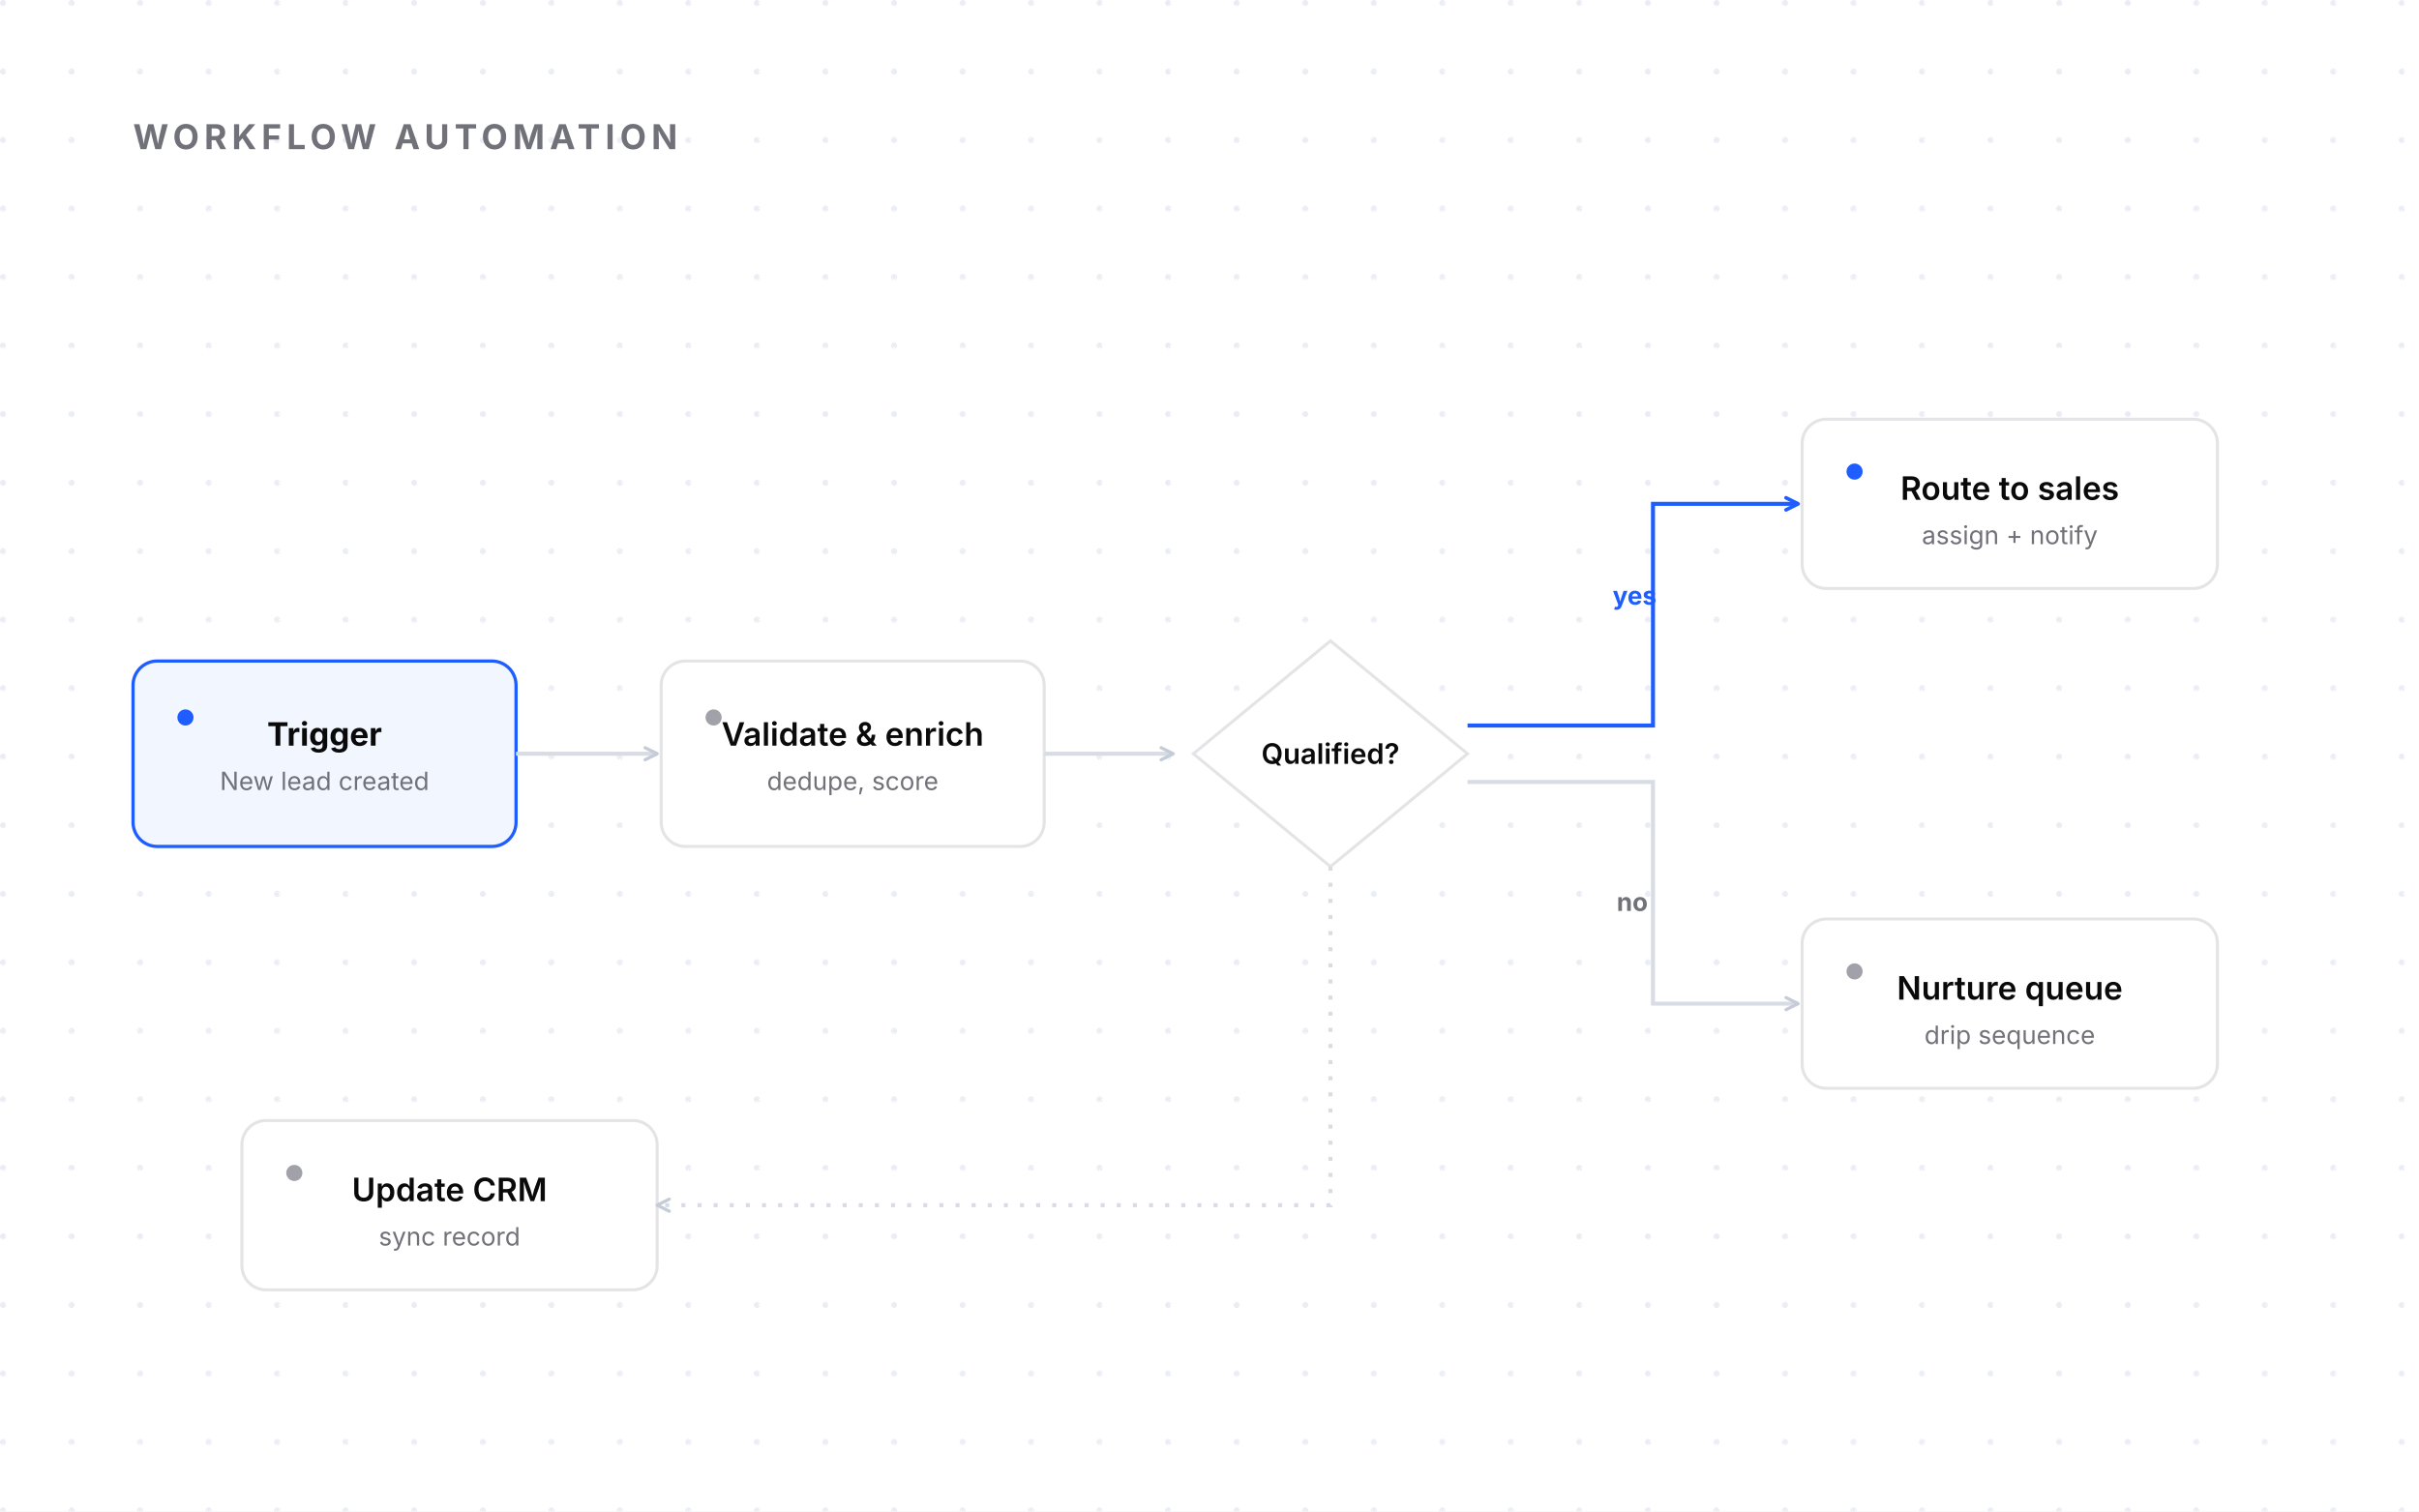
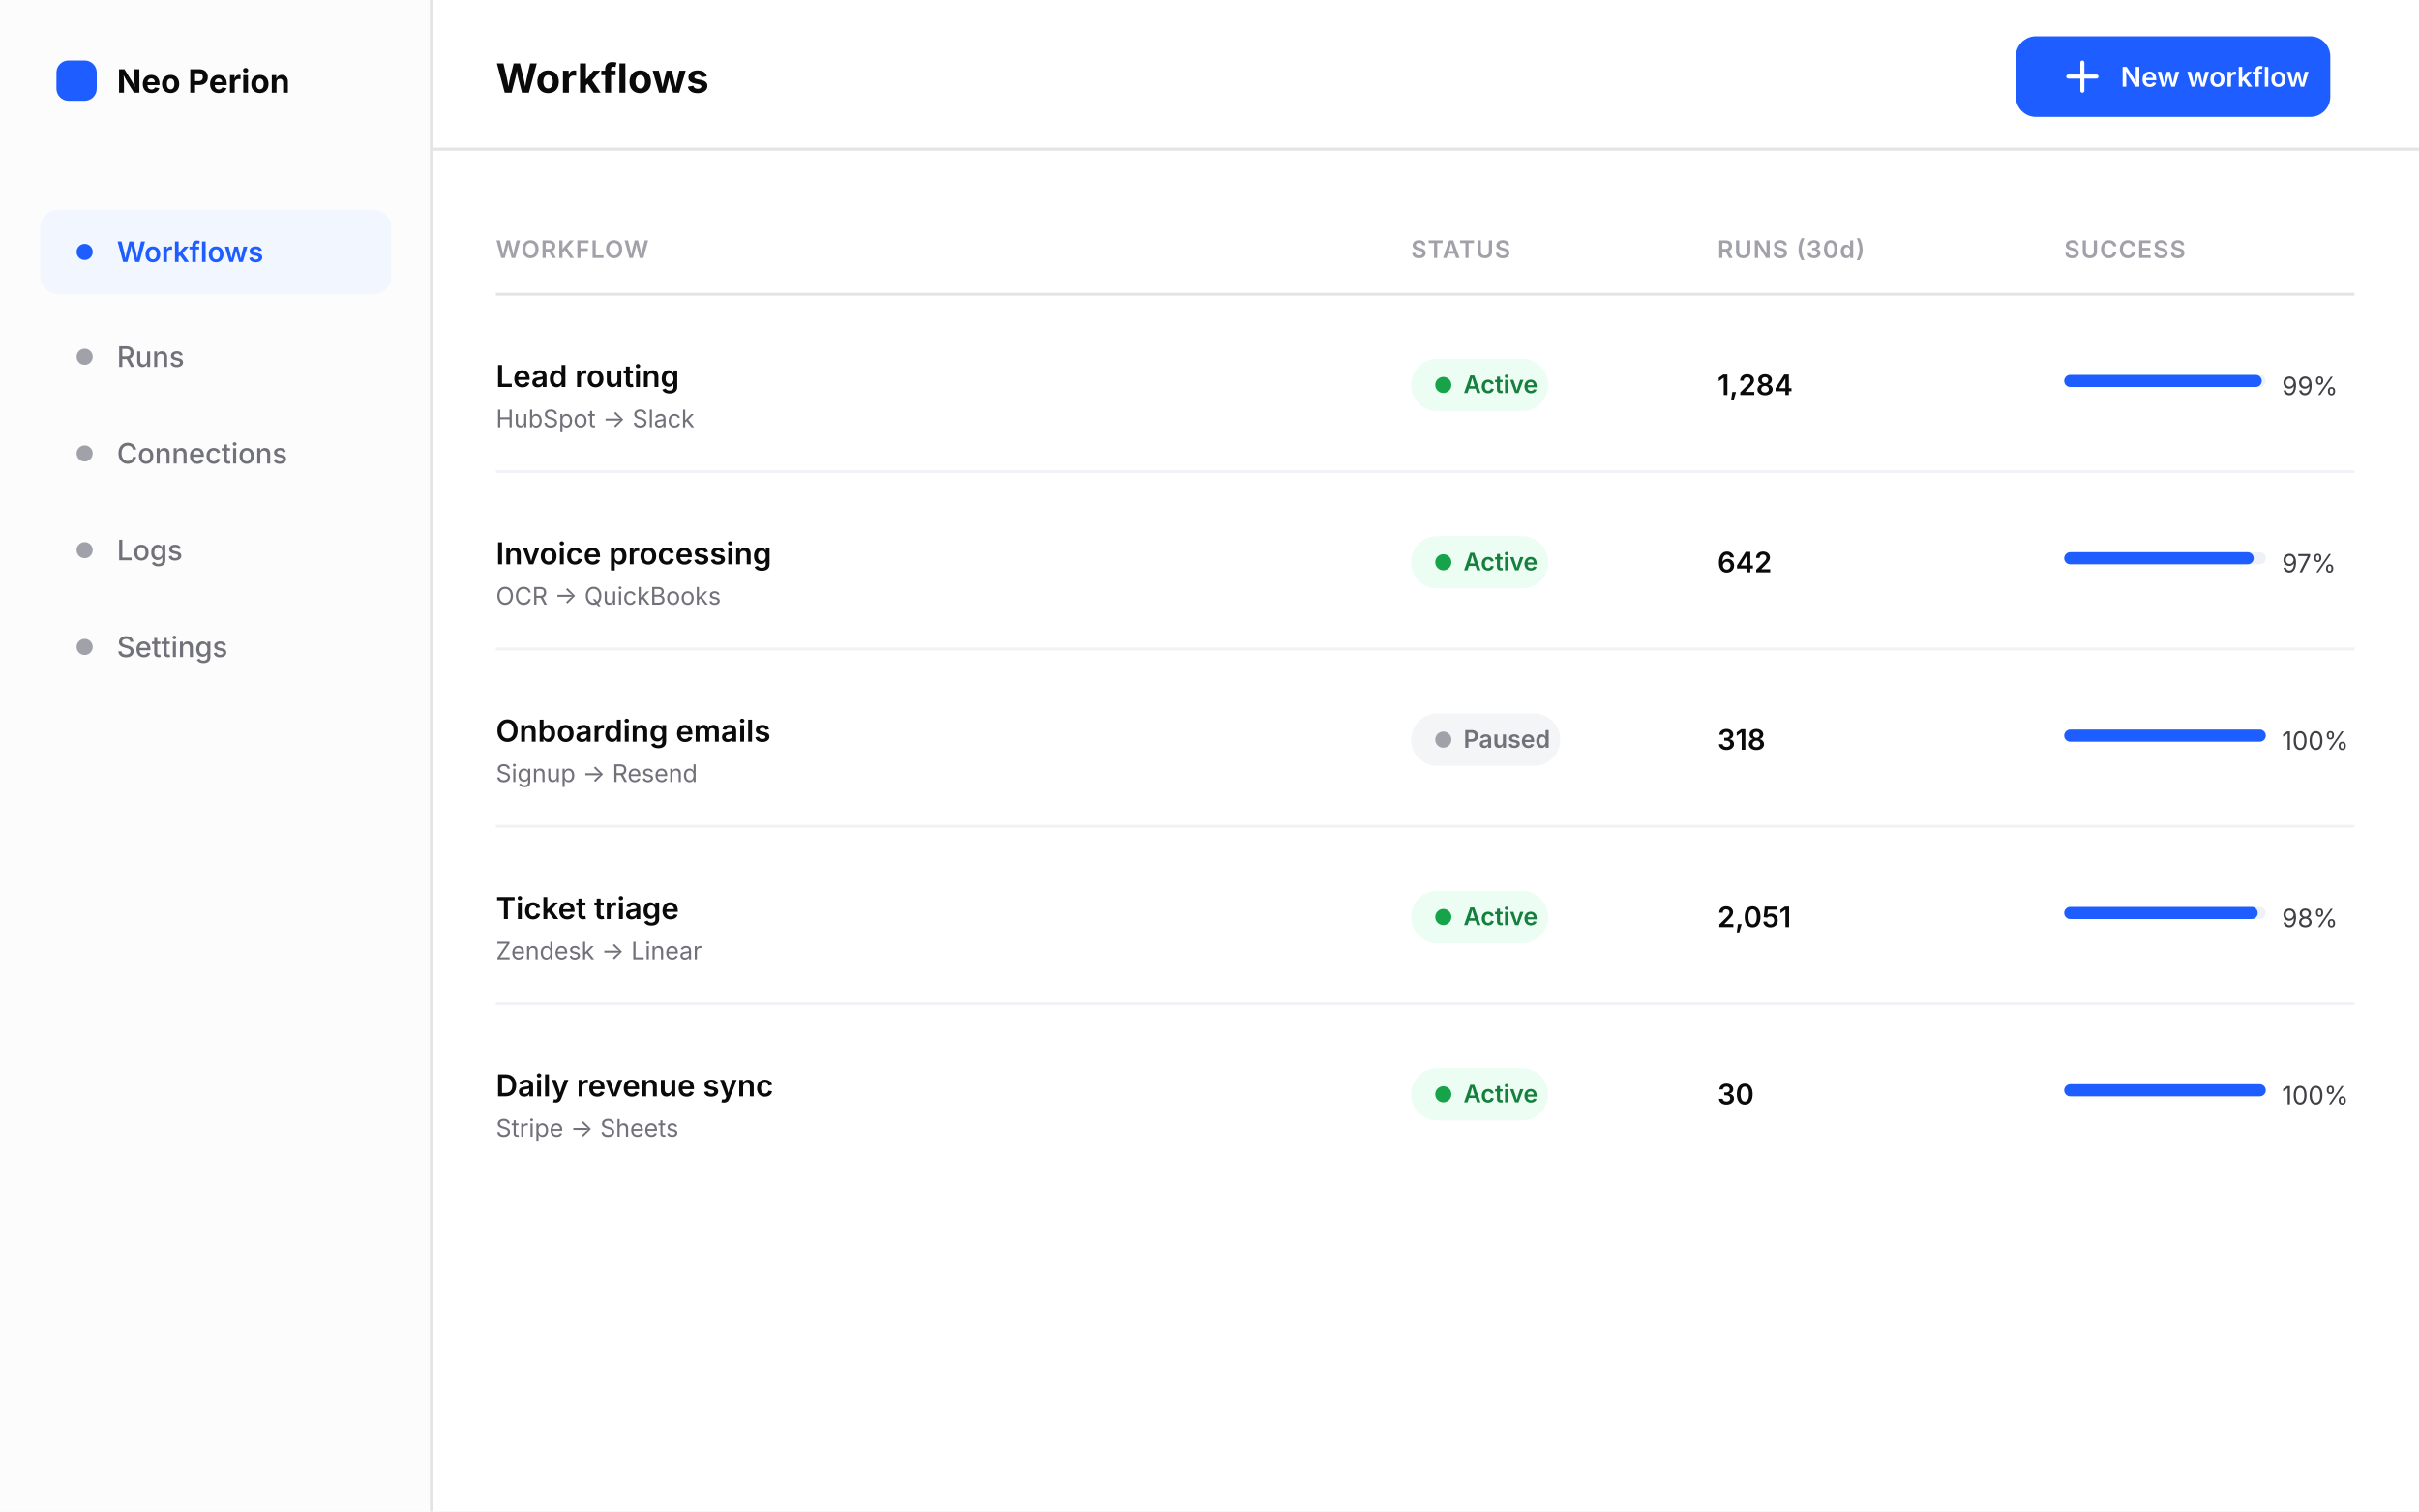
<svg xmlns="http://www.w3.org/2000/svg" width="1200" height="750" viewBox="0 0 1200 750" font-family="Inter, system-ui, sans-serif">
-   <defs>
-     <pattern id="dots-au" width="34" height="34" patternUnits="userSpaceOnUse">
-       <circle cx="1.5" cy="1.5" r="1.5" fill="#E9EDF3" />
-     </pattern>
-     <marker id="ah-au" markerWidth="12" markerHeight="12" refX="8" refY="5" orient="auto" markerUnits="userSpaceOnUse">
-       <path d="M2,2 L8,5 L2,8" fill="none" stroke="#C5CCD8" stroke-width="1.6" stroke-linecap="round" stroke-linejoin="round" />
-     </marker>
-     <marker id="ah-au-b" markerWidth="12" markerHeight="12" refX="8" refY="5" orient="auto" markerUnits="userSpaceOnUse">
-       <path d="M2,2 L8,5 L2,8" fill="none" stroke="#1E5DFF" stroke-width="1.8" stroke-linecap="round" stroke-linejoin="round" />
-     </marker>
-   </defs>
  <rect width="1200" height="750" fill="#FFFFFF" />
-   <rect width="1200" height="750" fill="url(#dots-au)" />
-   <text x="66" y="74" fill="#71717A" font-size="17" font-weight="700" letter-spacing="2.5">WORKFLOW AUTOMATION</text>
+   <rect x="0" y="0" width="214" height="750" fill="#FCFCFD" />
+   <line x1="214" y1="0" x2="214" y2="750" stroke="#E4E4E7" stroke-width="1.5" />
+   <rect x="28" y="30" width="20" height="20" rx="6" fill="#1E5DFF" />
+   <text x="58" y="46" fill="#0A0A0B" font-size="16" font-weight="700">Neo Perion</text>
+   <rect x="20" y="104" width="174" height="42" rx="9" fill="#F2F6FF" />
+   <circle cx="42" cy="125" r="4" fill="#1E5DFF" />
+   <text x="58" y="130" fill="#1E5DFF" font-size="14" font-weight="600">Workflows</text>
+   <circle cx="42" cy="177" r="4" fill="#A1A1AA" />
+   <text x="58" y="182" fill="#71717A" font-size="14" font-weight="500">Runs</text>
+   <circle cx="42" cy="225" r="4" fill="#A1A1AA" />
+   <text x="58" y="230" fill="#71717A" font-size="14" font-weight="500">Connections</text>
+   <circle cx="42" cy="273" r="4" fill="#A1A1AA" />
+   <text x="58" y="278" fill="#71717A" font-size="14" font-weight="500">Logs</text>
+   <circle cx="42" cy="321" r="4" fill="#A1A1AA" />
+   <text x="58" y="326" fill="#71717A" font-size="14" font-weight="500">Settings</text>
+   <line x1="214" y1="74" x2="1200" y2="74" stroke="#E4E4E7" stroke-width="1.5" />
+   <text x="246" y="46" fill="#0A0A0B" font-size="20" font-weight="700">Workflows</text>
+   <rect x="1000" y="18" width="156" height="40" rx="10" fill="#1E5DFF" />
+   <path d="M1026,38 H1040 M1033,31 V45" stroke="#FFFFFF" stroke-width="2" stroke-linecap="round" />
+   <text x="1052" y="43" fill="#FFFFFF" font-size="13.5" font-weight="600">New workflow</text>
+   <text x="246" y="128" fill="#A1A1AA" font-size="12" font-weight="600" letter-spacing="0.5">WORKFLOW</text>
+   <text x="700" y="128" fill="#A1A1AA" font-size="12" font-weight="600" letter-spacing="0.5">STATUS</text>
+   <text x="852" y="128" fill="#A1A1AA" font-size="12" font-weight="600" letter-spacing="0.5">RUNS (30d)</text>
+   <text x="1024" y="128" fill="#A1A1AA" font-size="12" font-weight="600" letter-spacing="0.5">SUCCESS</text>
+   <line x1="246" y1="146" x2="1168" y2="146" stroke="#E4E4E7" stroke-width="1.4" />
  <g>
-     <rect x="66" y="328" width="190" height="92" rx="12" fill="#F2F6FF" stroke="#1E5DFF" stroke-width="1.6" />
-     <circle cx="92" cy="356" r="4" fill="#1E5DFF" />
-     <text x="161" y="370" text-anchor="middle" fill="#0A0A0B" font-size="16" font-weight="700">Trigger</text>
-     <text x="161" y="392" text-anchor="middle" fill="#71717A" font-size="12.5">New lead created</text>
-   </g>
-   <line x1="256" y1="374" x2="326" y2="374" stroke="#D7DCE5" stroke-width="2" marker-end="url(#ah-au)" />
-   <g>
-     <rect x="328" y="328" width="190" height="92" rx="12" fill="#FFFFFF" stroke="#E4E4E7" stroke-width="1.5" />
-     <circle cx="354" cy="356" r="4" fill="#A1A1AA" />
-     <text x="423" y="370" text-anchor="middle" fill="#0A0A0B" font-size="16" font-weight="600">Validate &amp; enrich</text>
-     <text x="423" y="392" text-anchor="middle" fill="#71717A" font-size="12.5">dedupe, score</text>
-   </g>
-   <line x1="518" y1="374" x2="582" y2="374" stroke="#D7DCE5" stroke-width="2" marker-end="url(#ah-au)" />
-   <g>
-     <path d="M660,318 L728,374 L660,430 L592,374 Z" fill="#FFFFFF" stroke="#E4E4E7" stroke-width="1.5" />
-     <text x="660" y="379" text-anchor="middle" fill="#0A0A0B" font-size="14" font-weight="600">Qualified?</text>
-   </g>
-   <path d="M728,360 H820 V250 H892" fill="none" stroke="#1E5DFF" stroke-width="2" marker-end="url(#ah-au-b)" />
-   <text x="800" y="300" fill="#1E5DFF" font-size="12.5" font-weight="700">yes</text>
-   <g>
-     <rect x="894" y="208" width="206" height="84" rx="12" fill="#FFFFFF" stroke="#E4E4E7" stroke-width="1.5" />
-     <circle cx="920" cy="234" r="4" fill="#1E5DFF" />
-     <text x="997" y="248" text-anchor="middle" fill="#0A0A0B" font-size="16" font-weight="600">Route to sales</text>
-     <text x="997" y="270" text-anchor="middle" fill="#71717A" font-size="12.5">assign + notify</text>
-   </g>
-   <path d="M728,388 H820 V498 H892" fill="none" stroke="#D7DCE5" stroke-width="2" marker-end="url(#ah-au)" />
-   <text x="802" y="452" fill="#71717A" font-size="12.5" font-weight="700">no</text>
-   <g>
-     <rect x="894" y="456" width="206" height="84" rx="12" fill="#FFFFFF" stroke="#E4E4E7" stroke-width="1.5" />
-     <circle cx="920" cy="482" r="4" fill="#A1A1AA" />
-     <text x="997" y="496" text-anchor="middle" fill="#0A0A0B" font-size="16" font-weight="600">Nurture queue</text>
-     <text x="997" y="518" text-anchor="middle" fill="#71717A" font-size="12.5">drip sequence</text>
+     <text x="246" y="192" fill="#0A0A0B" font-size="15" font-weight="600">Lead routing</text>
+     <text x="246" y="212" fill="#71717A" font-size="12">HubSpot → Slack</text>
+     <rect x="700" y="178" width="68" height="26" rx="13" fill="#ECFDF3" />
+     <circle cx="716" cy="191" r="4" fill="#16A34A" />
+     <text x="726" y="195" fill="#15803D" font-size="12" font-weight="600">Active</text>
+     <text x="852" y="196" fill="#0A0A0B" font-size="14" font-weight="600">1,284</text>
+     <rect x="1024" y="186" width="100" height="6" rx="3" fill="#EEF1F6" />
+     <rect x="1024" y="186" width="98" height="6" rx="3" fill="#1E5DFF" />
+     <text x="1132" y="196" fill="#3F3F46" font-size="12.5">99%</text>
+     <line x1="246" y1="234" x2="1168" y2="234" stroke="#F0F2F6" stroke-width="1.4" />
  </g>
  <g>
-     <rect x="120" y="556" width="206" height="84" rx="12" fill="#FFFFFF" stroke="#E4E4E7" stroke-width="1.5" />
-     <circle cx="146" cy="582" r="4" fill="#A1A1AA" />
-     <text x="223" y="596" text-anchor="middle" fill="#0A0A0B" font-size="16" font-weight="600">Update CRM</text>
-     <text x="223" y="618" text-anchor="middle" fill="#71717A" font-size="12.5">sync record</text>
+     <text x="246" y="280" fill="#0A0A0B" font-size="15" font-weight="600">Invoice processing</text>
+     <text x="246" y="300" fill="#71717A" font-size="12">OCR → QuickBooks</text>
+     <rect x="700" y="266" width="68" height="26" rx="13" fill="#ECFDF3" />
+     <circle cx="716" cy="279" r="4" fill="#16A34A" />
+     <text x="726" y="283" fill="#15803D" font-size="12" font-weight="600">Active</text>
+     <text x="852" y="284" fill="#0A0A0B" font-size="14" font-weight="600">642</text>
+     <rect x="1024" y="274" width="100" height="6" rx="3" fill="#EEF1F6" />
+     <rect x="1024" y="274" width="94" height="6" rx="3" fill="#1E5DFF" />
+     <text x="1132" y="284" fill="#3F3F46" font-size="12.5">97%</text>
+     <line x1="246" y1="322" x2="1168" y2="322" stroke="#F0F2F6" stroke-width="1.4" />
  </g>
-   <path d="M660,430 V598 H326" fill="none" stroke="#D7DCE5" stroke-width="2" stroke-dasharray="2 6" marker-end="url(#ah-au)" />
+   <g>
+     <text x="246" y="368" fill="#0A0A0B" font-size="15" font-weight="600">Onboarding emails</text>
+     <text x="246" y="388" fill="#71717A" font-size="12">Signup → Resend</text>
+     <rect x="700" y="354" width="74" height="26" rx="13" fill="#F4F5F7" />
+     <circle cx="716" cy="367" r="4" fill="#A1A1AA" />
+     <text x="726" y="371" fill="#71717A" font-size="12" font-weight="600">Paused</text>
+     <text x="852" y="372" fill="#0A0A0B" font-size="14" font-weight="600">318</text>
+     <rect x="1024" y="362" width="100" height="6" rx="3" fill="#EEF1F6" />
+     <rect x="1024" y="362" width="100" height="6" rx="3" fill="#1E5DFF" />
+     <text x="1132" y="372" fill="#3F3F46" font-size="12.5">100%</text>
+     <line x1="246" y1="410" x2="1168" y2="410" stroke="#F0F2F6" stroke-width="1.4" />
+   </g>
+   <g>
+     <text x="246" y="456" fill="#0A0A0B" font-size="15" font-weight="600">Ticket triage</text>
+     <text x="246" y="476" fill="#71717A" font-size="12">Zendesk → Linear</text>
+     <rect x="700" y="442" width="68" height="26" rx="13" fill="#ECFDF3" />
+     <circle cx="716" cy="455" r="4" fill="#16A34A" />
+     <text x="726" y="459" fill="#15803D" font-size="12" font-weight="600">Active</text>
+     <text x="852" y="460" fill="#0A0A0B" font-size="14" font-weight="600">2,051</text>
+     <rect x="1024" y="450" width="100" height="6" rx="3" fill="#EEF1F6" />
+     <rect x="1024" y="450" width="96" height="6" rx="3" fill="#1E5DFF" />
+     <text x="1132" y="460" fill="#3F3F46" font-size="12.5">98%</text>
+     <line x1="246" y1="498" x2="1168" y2="498" stroke="#F0F2F6" stroke-width="1.4" />
+   </g>
+   <g>
+     <text x="246" y="544" fill="#0A0A0B" font-size="15" font-weight="600">Daily revenue sync</text>
+     <text x="246" y="564" fill="#71717A" font-size="12">Stripe → Sheets</text>
+     <rect x="700" y="530" width="68" height="26" rx="13" fill="#ECFDF3" />
+     <circle cx="716" cy="543" r="4" fill="#16A34A" />
+     <text x="726" y="547" fill="#15803D" font-size="12" font-weight="600">Active</text>
+     <text x="852" y="548" fill="#0A0A0B" font-size="14" font-weight="600">30</text>
+     <rect x="1024" y="538" width="100" height="6" rx="3" fill="#EEF1F6" />
+     <rect x="1024" y="538" width="100" height="6" rx="3" fill="#1E5DFF" />
+     <text x="1132" y="548" fill="#3F3F46" font-size="12.5">100%</text>
+   </g>
</svg>
